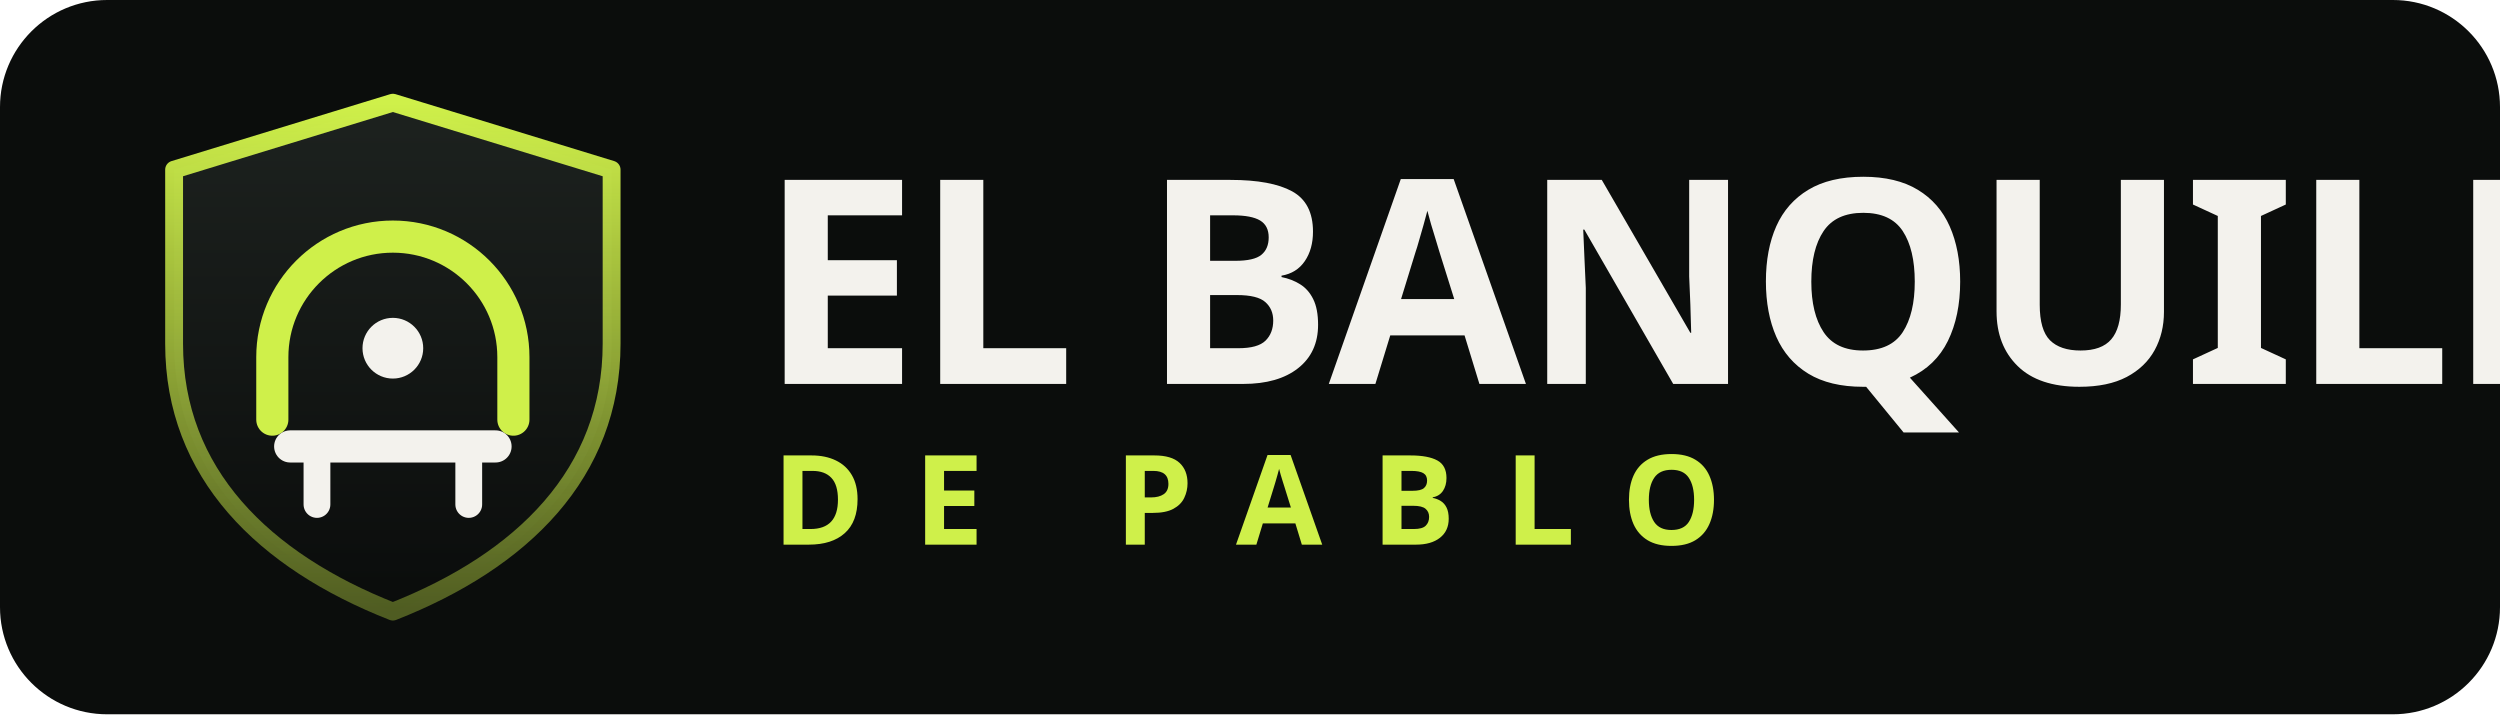
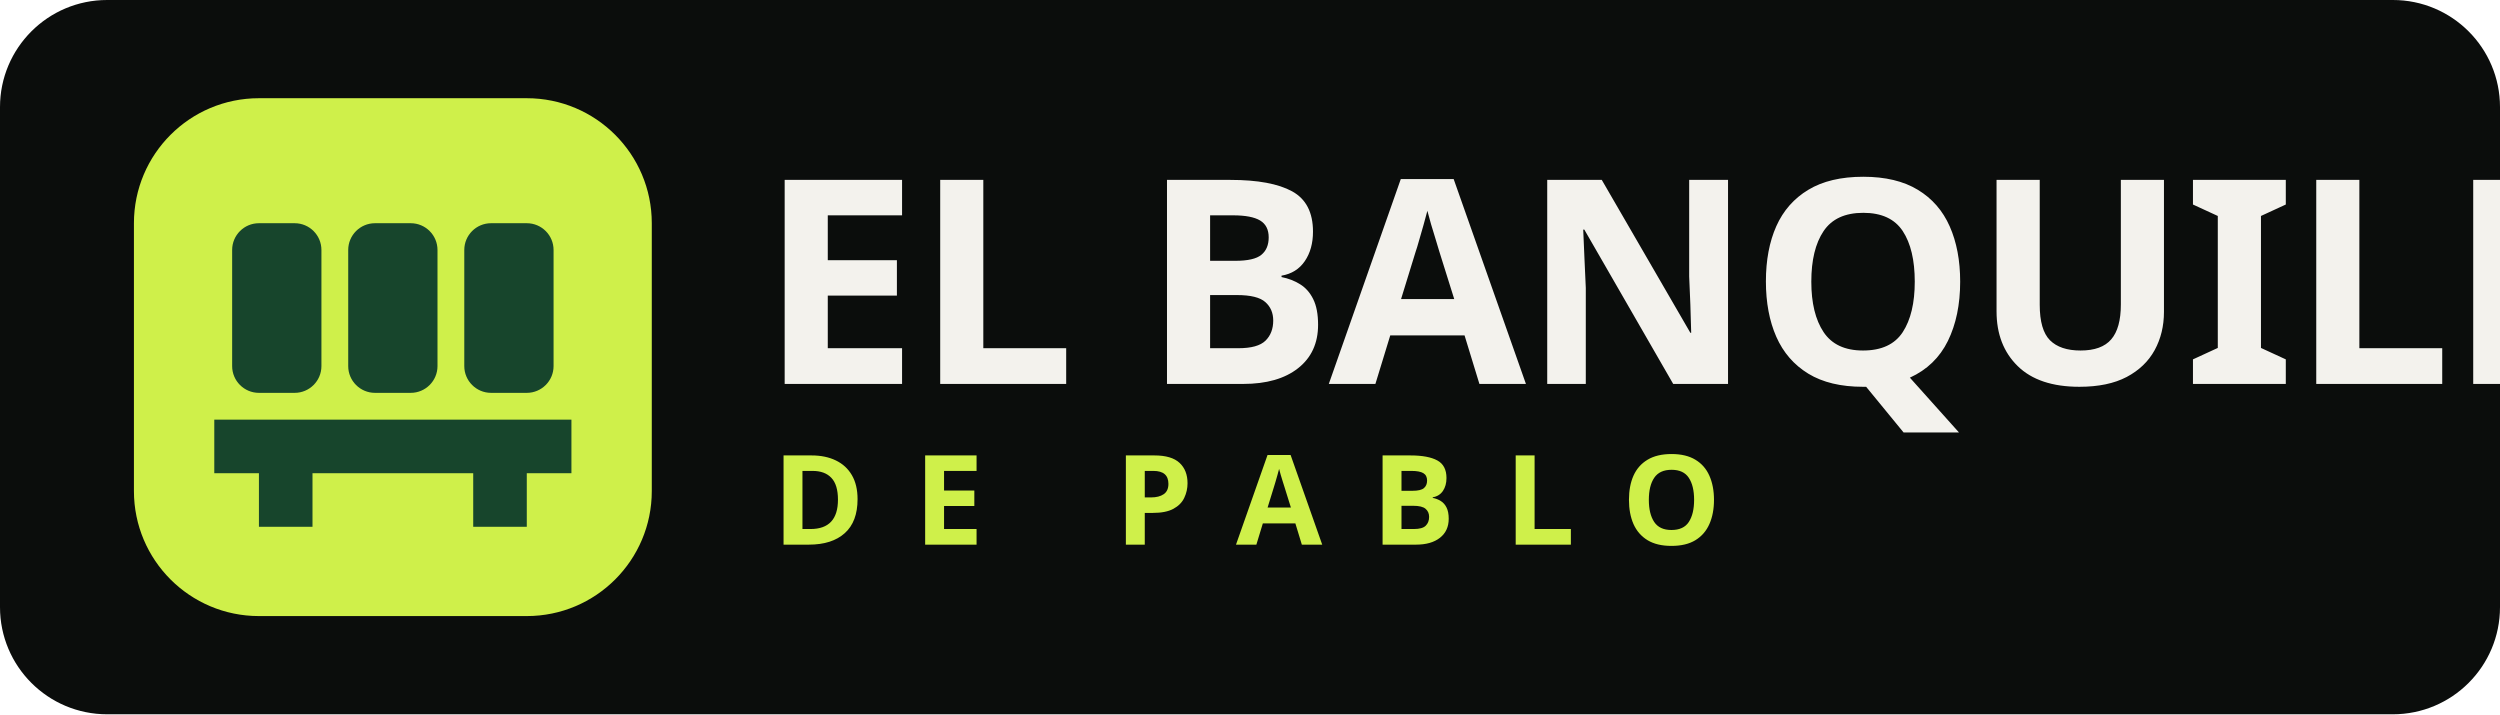
<svg xmlns="http://www.w3.org/2000/svg" viewBox="0 0 560 160">
  <defs>
    <linearGradient id="f" x1="0" y1="0" x2="0" y2="1">
      <stop offset="0" stop-color="#1d221f" />
      <stop offset="1" stop-color="#0a0c0b" />
    </linearGradient>
    <linearGradient id="e" x1="0" y1="0" x2="0" y2="1">
      <stop offset="0" stop-color="#cff04a" />
      <stop offset="1" stop-color="#cff04a" stop-opacity=".35" />
    </linearGradient>
  </defs>
  <rect width="560" height="160" rx="24" fill="#0b0d0c" />
  <g transform="translate(24 16) scale(2)">
-     <path d="M32 3.5 56.5 11v19.5C56.5 45 46.5 54.8 32 60.5 17.5 54.8 7.5 45 7.5 30.5V11Z" fill="url(#f)" stroke="url(#e)" stroke-width="2" stroke-linejoin="round" />
-     <path d="M18.5 39v-7a13.5 13.5 0 0 1 27 0v7" fill="none" stroke="#cff04a" stroke-width="3.6" stroke-linecap="round" />
-     <path d="M20.5 42h23" stroke="#f3f2ed" stroke-width="3.6" stroke-linecap="round" />
-     <path d="M23.5 42v6.5M40.5 42v6.5" stroke="#f3f2ed" stroke-width="3" stroke-linecap="round" />
-     <circle cx="32" cy="31" r="3.4" fill="#f3f2ed" />
+     <rect x="3" y="3" width="58" height="58" rx="14" fill="#cff04a" />
+     <g fill="#17452c">
+       <rect x="14" y="17" width="10" height="19" rx="3" />
+       <rect x="27" y="17" width="10" height="19" rx="3" />
+       <rect x="40" y="17" width="10" height="19" rx="3" />
+       <path d="M12 39h40v6H12zM17 44h6v7h-6zM41 44h6v7h-6z" />
+     </g>
  </g>
  <text x="170" y="86" font-family="'Big Shoulders Display', Impact, sans-serif" font-weight="900" font-size="64" fill="#f3f2ed" letter-spacing="-1">EL BANQUILLO</text>
  <text x="173" y="122" font-family="'Big Shoulders Display', Impact, sans-serif" font-weight="800" font-size="28" fill="#cff04a" letter-spacing="11">DE PABLO</text>
</svg>
